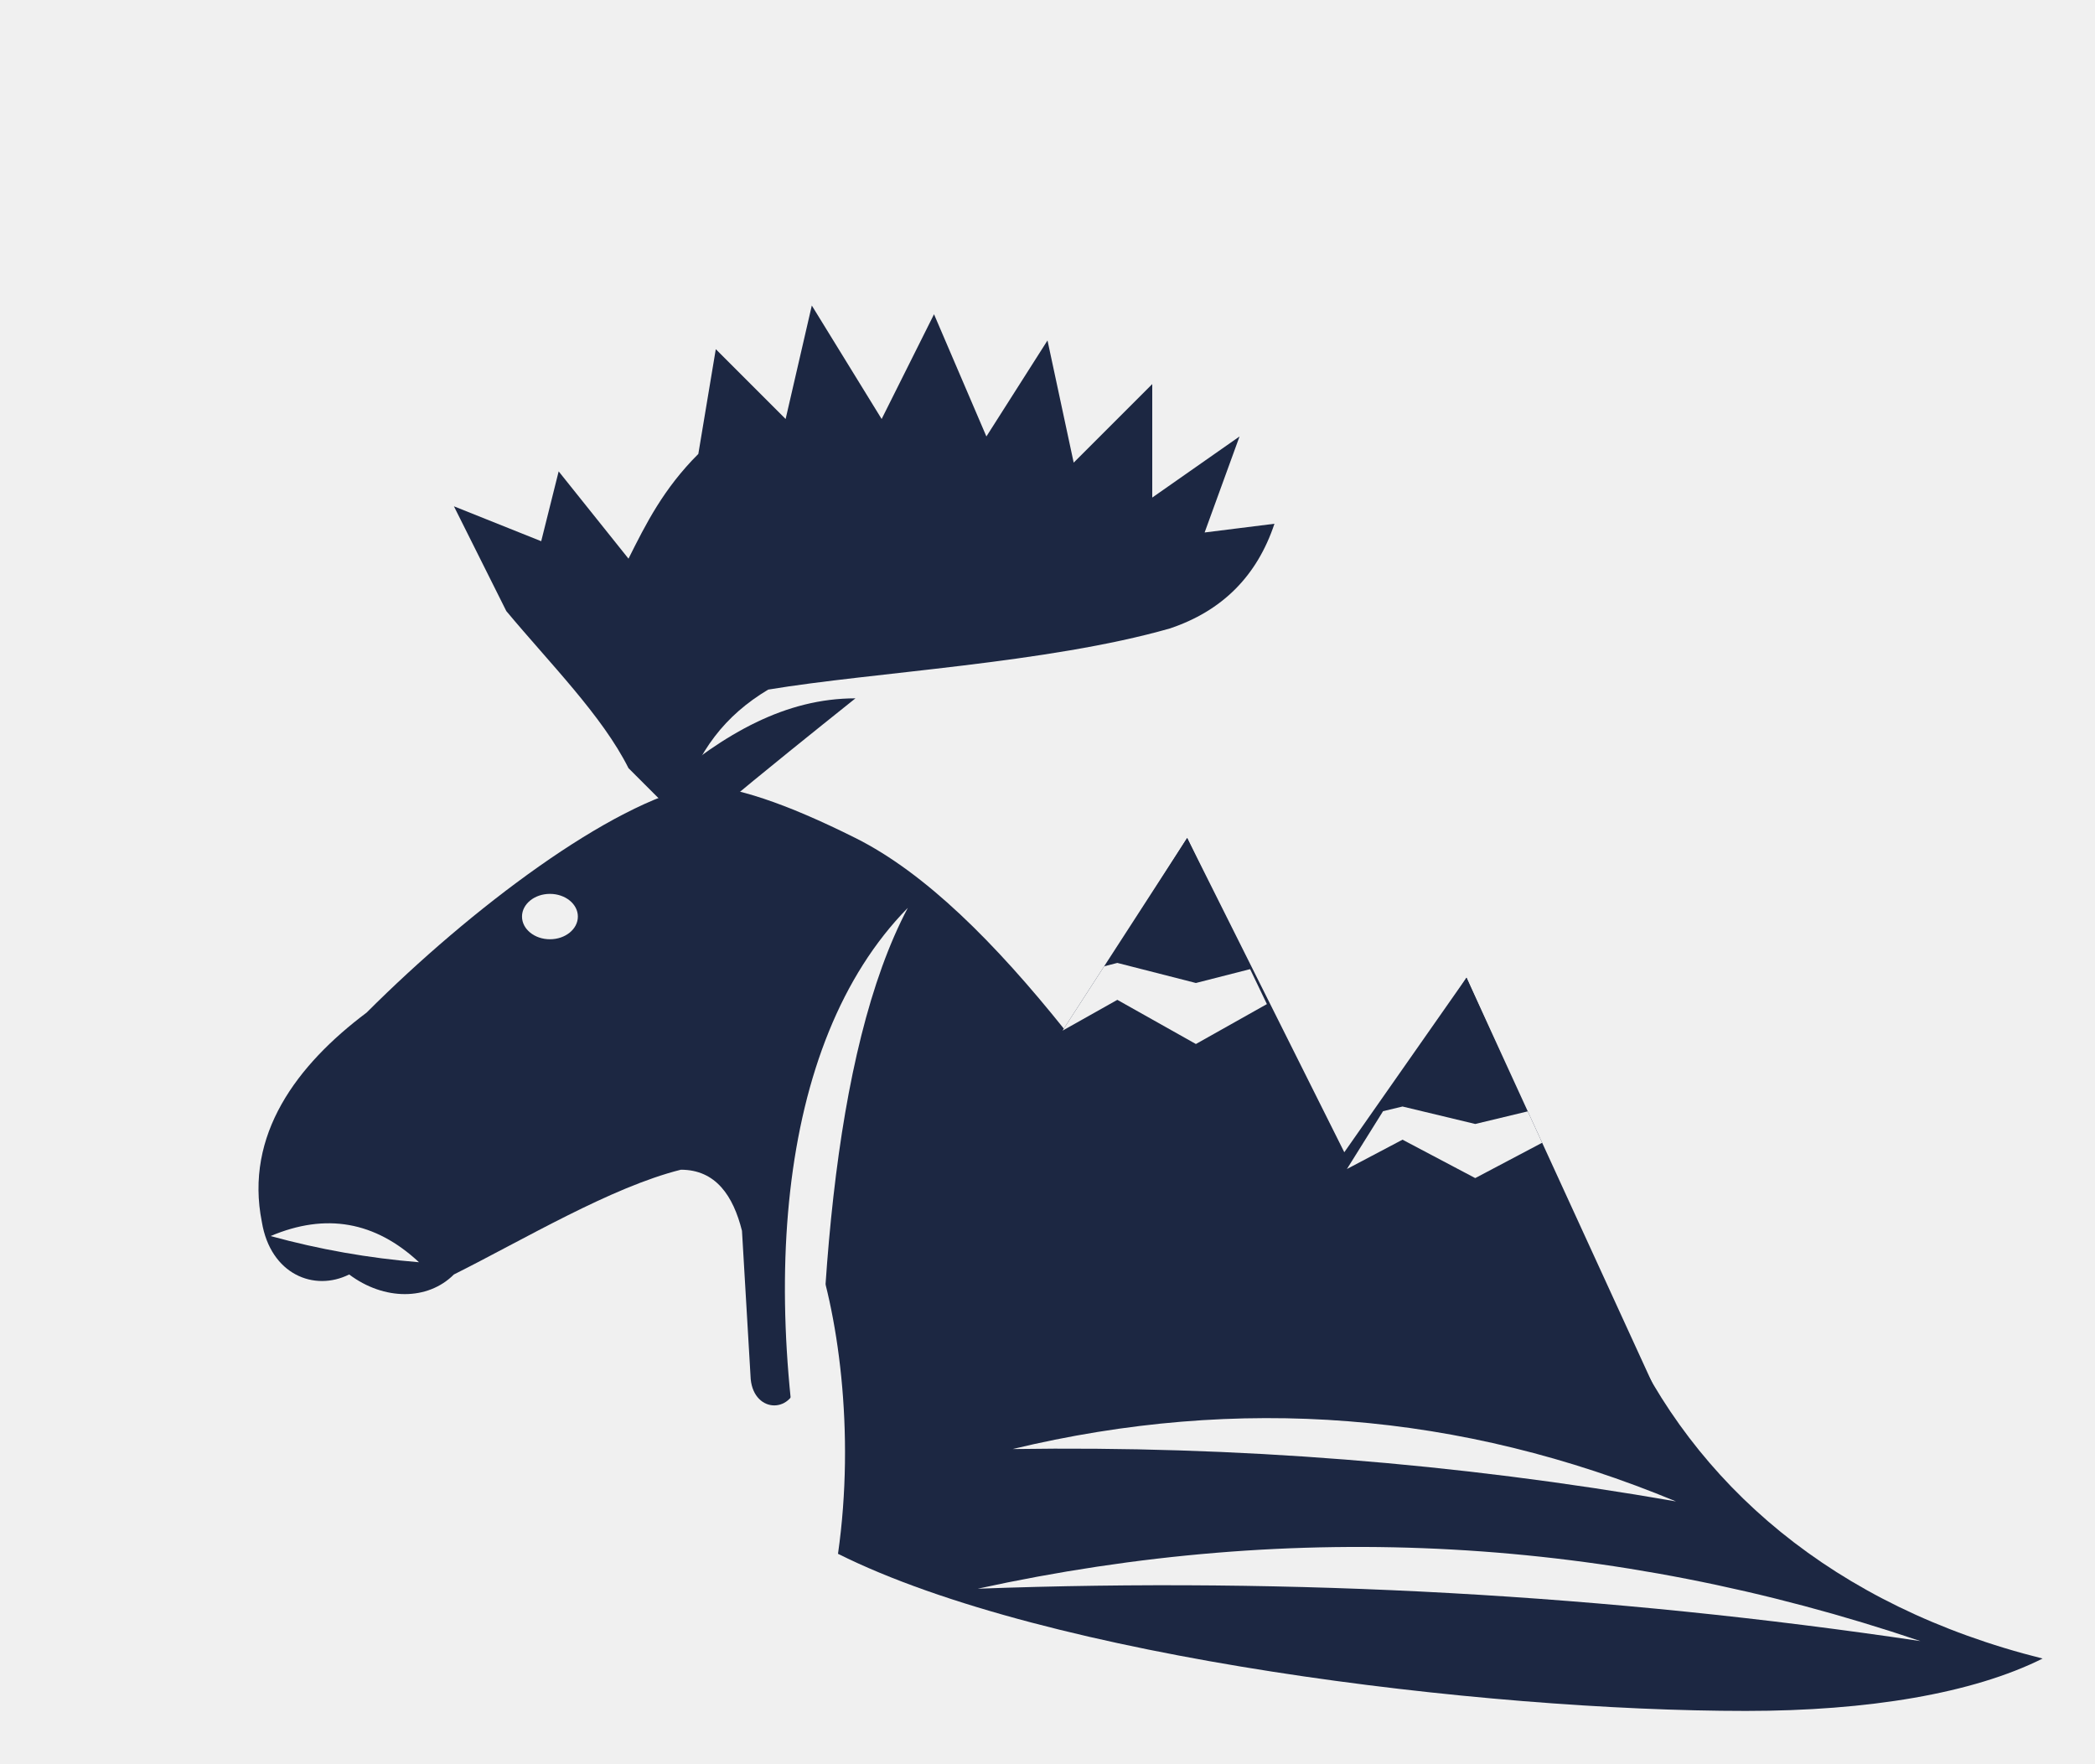
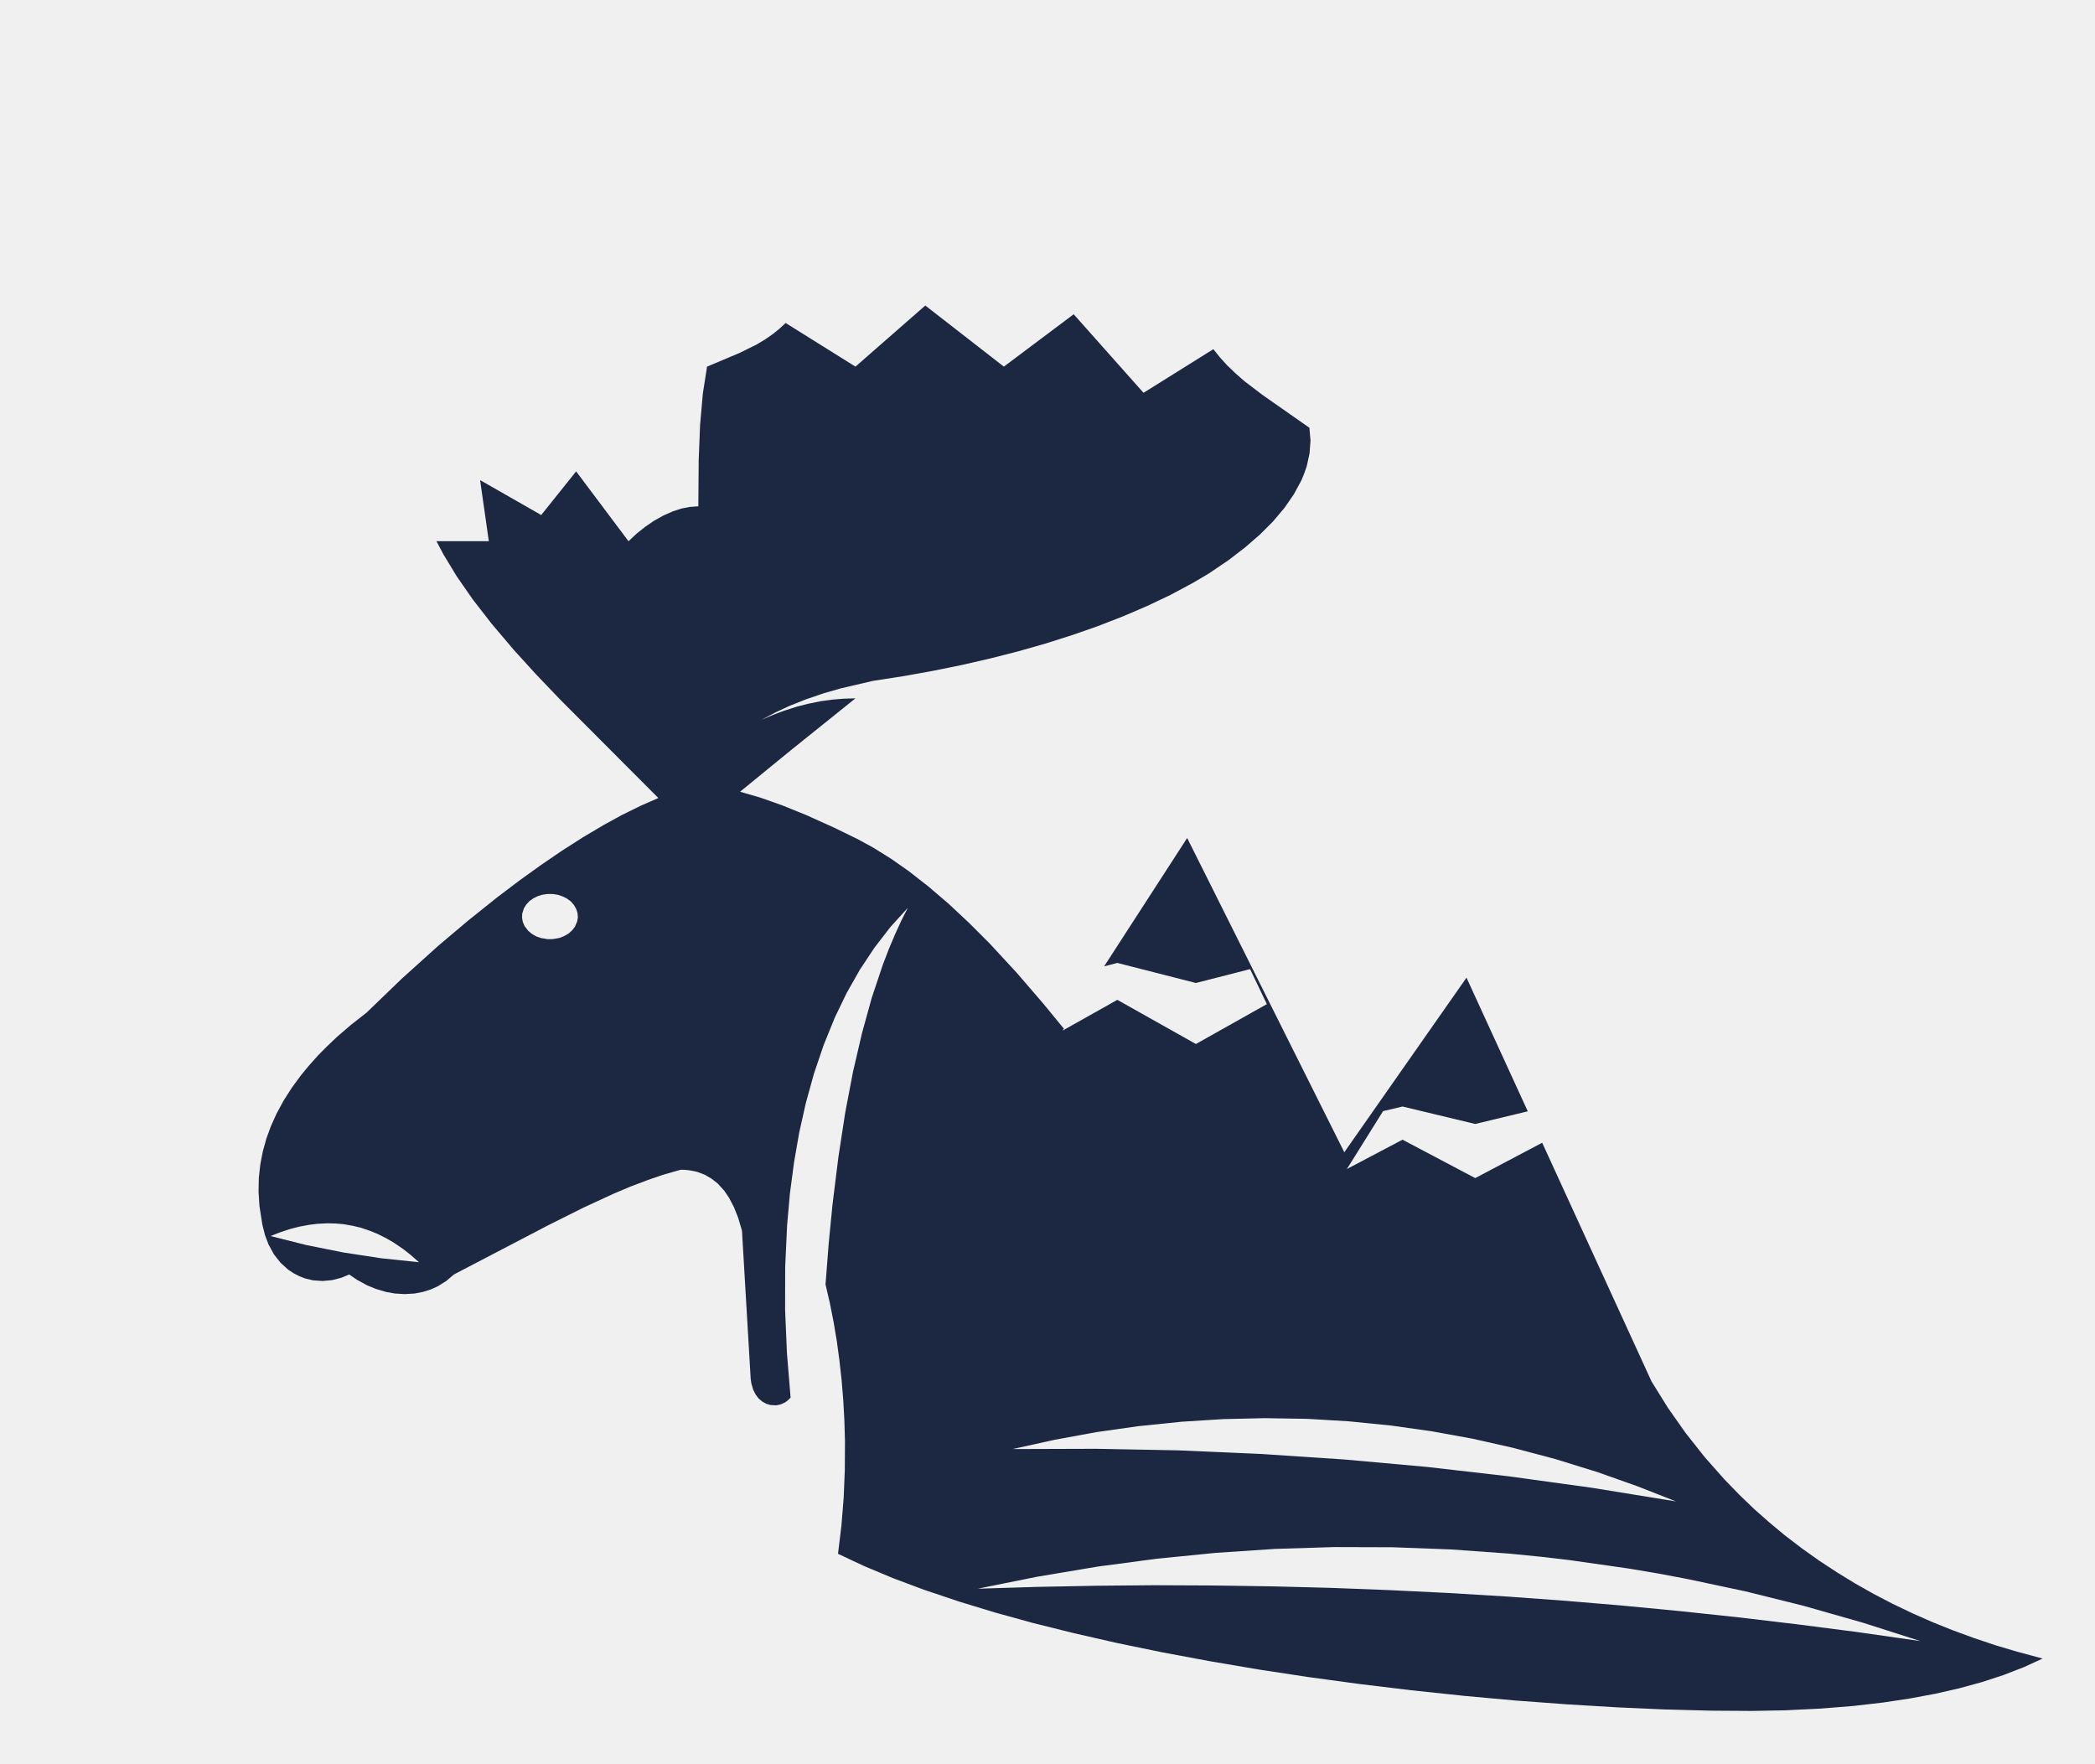
<svg xmlns="http://www.w3.org/2000/svg" viewBox="0 0 240 202" width="720" height="606">
-   <defs>
-     <clipPath id="s_m9_1">
-       <path d="M72,112 L50,160 L92,144 Z" />
-     </clipPath>
-     <clipPath id="s_m9_2">
-       <path d="M104,96 L80,146 L126,130 Z" />
-     </clipPath>
-     <mask id="ink" maskUnits="userSpaceOnUse" x="0" y="0" width="240" height="202">
-       <g transform="translate(240,0) scale(-1,1)">
-         <path d="M6,190 C30,184 46,170 54,152 L72,112 L86,132 L104,96 L118,118 C126,108 134,100 142,96 C150,92 156,90 160,90 C170,92 186,104 198,116 C206,122 212,130 210,140 C209,146 204,148 200,146 C196,149 191,149 188,146 C180,142 170,136 162,134 C158,134 156,137 155,141 L154,158 C153.6,162 149,162 148.6,158 L147,142 C144,150 142,164 144,178 C120,190 70,196 40,196 C26,196 14,194 6,190 Z" fill="#fff" />
-         <path d="M158,93 C152,88 147,84 142,80 C150,80 157,84 164,90 Z" fill="#fff" />
-         <path d="M162,92 C160,86 157,82 152,79 C140,77 120,76 106,72 C100,70 96,66 94,60 L102,61 L98,50 L108,57 L108,44 L117,53 L120,39 L127,50 L133,36 L139,48 L147,35 L150,48 L158,40 L160,52 C164,56 166,60 168,64 L176,54 L178,62 L188,58 L182,70 C177,76 171,82 168,88 C166,90 165,91 164,92 Z" fill="#fff" />
-         <path d="M72,112 L50,160 L92,144 Z" fill="#fff" />
-         <g clip-path="url(#s_m9_1)">
-           <path d="M46,126.76 L54.33,128.76 L62.67,126.76 L71,128.76 L79.33,126.76 L87.67,128.76 L96,126.76 L96,130.56 L87.67,134.96 L79.33,130.56 L71,134.96 L62.67,130.56 L54.33,134.96 L46,130.56 Z" fill="#000" />
-         </g>
-         <path d="M104,96 L80,146 L126,130 Z" fill="#fff" />
-         <g clip-path="url(#s_m9_2)">
-           <path d="M76,110.31 L85,112.61 L94,110.31 L103,112.61 L112,110.31 L121,112.61 L130,110.31 L130,114.54 L121,119.6 L112,114.54 L103,119.6 L94,114.54 L85,119.6 L76,114.54 Z" fill="#000" />
-         </g>
-         <ellipse cx="177" cy="105" rx="3.2" ry="2.6" fill="#000" />
-         <path d="M209,141.6 C203.43,143.13 197.76,144.13 192,144.6 C197.02,139.92 202.68,138.92 209,141.6 Z" fill="#000" />
-         <path d="M136,104 C151.3,119.57 153.3,149.57 146,180 C146.7,150.43 144.7,120.43 136,104 Z" fill="#000" />
-         <path d="M20,188 C55.45,176.02 91.45,174.02 128,182 C91.82,180.67 55.82,182.67 20,188 Z" fill="#000" />
-         <path d="M48,172 C72.68,161.76 98.02,159.76 124,166 C98.48,165.61 73.14,167.61 48,172 Z" fill="#000" />
-       </g>
-     </mask>
-   </defs>
-   <rect width="240" height="202" fill="#1c2742" mask="url(#ink)" />
+   <path fill="#1c2742" fill-rule="evenodd" d="M231.1,189.22L228.7,188.51 226.16,187.66 223.68,186.75 221.27,185.78 219.12,184.83 216.84,183.74 214.63,182.59 212.49,181.38 210.42,180.11 208.41,178.79 206.48,177.42 204.45,175.87 202.66,174.38 200.93,172.85 199.28,171.26 197.56,169.49 195.31,166.95 193.11,164.17 191.07,161.27 189.2,158.26 176.67,130.91 169,134.96 160.67,130.56 154.3,133.92 158.44,127.29 160.67,126.76 169,128.76 175.02,127.31 168,112 154,132 136,96 124.2,114.24 126.49,110.7 128,110.31 137,112.61 143.21,111.02 145.13,115.03 137,119.6 128,114.54 121.72,118.07 121.87,117.84 119.51,114.96 116.44,111.4 113.37,108.08 111.02,105.73 108.68,103.54 106.34,101.54 104.15,99.83 102.1,98.39 100.05,97.11 98.29,96.15 95.57,94.82 92.38,93.38 89.64,92.27 87.13,91.38 84.78,90.7 90.53,86 98,80 96.65,80.04 95.33,80.15 94.02,80.33 92.54,80.63 91.26,80.96 89.82,81.42 88.57,81.89 87.25,82.45 88.8,81.63 90.43,80.87 92.32,80.12 94.3,79.44 96.35,78.85 100,78 103.55,77.45 106.88,76.85 110.18,76.18 113.45,75.43 116.66,74.61 119.82,73.71 122.9,72.73 125.71,71.75 128.62,70.62 131.42,69.42 134.09,68.15 136.63,66.79 138.43,65.73 140.71,64.19 142.6,62.74 144.31,61.26 145.83,59.74 147.14,58.19 148.23,56.61 149.09,55.02 149.42,54.21 149.7,53.4 150.02,51.94 150.13,50.47 150,49 144.6,45.22 142.59,43.69 141.57,42.8 140.58,41.85 139.77,40.96 139,40 131,45 123,36 115,42 106,35 98,42 90,37 89.29,37.66 88.56,38.25 87.61,38.91 86.65,39.48 84.75,40.42 81,42 80.52,45.06 80.2,48.68 80.04,52.74 80,58 79.02,58.07 78.05,58.26 77.1,58.57 75.99,59.06 74.92,59.66 73.91,60.35 72.98,61.09 72,62 66,54 62,59 55,55 56,62 50,62 50.8,63.51 52.32,66.02 54.16,68.67 56.31,71.44 58.87,74.46 61.37,77.21 64.15,80.12 75.42,91.42 73.45,92.28 71.25,93.36 69.14,94.52 66.81,95.9 64.43,97.42 62.01,99.07 59.57,100.82 56.94,102.81 53.63,105.46 50.18,108.37 45.99,112.15 42,116 40.19,117.42 38.62,118.77 37.43,119.9 36.43,120.91 35.36,122.11 34.48,123.18 33.43,124.61 32.49,126.08 31.67,127.6 31.04,129 30.52,130.42 30.11,131.89 29.82,133.4 29.65,134.94 29.62,136.52 29.72,138.14 30.05,140.26 30.35,141.47 30.76,142.56 31.39,143.71 32.15,144.67 33.01,145.45 33.63,145.86 34.29,146.2 34.97,146.46 35.85,146.67 36.94,146.75 38.03,146.65 39.12,146.37 40,146 40.93,146.63 42.07,147.25 43.04,147.65 44.22,148 45.21,148.18 46.38,148.25 47.52,148.18 48.44,148 49.34,147.72 50.18,147.34 51.13,146.74 52,146 62.75,140.39 66.87,138.33 70.22,136.78 72.23,135.93 74.21,135.18 75.96,134.58 77.67,134.09 78,134 78.44,134.01 79.06,134.08 79.84,134.24 80.73,134.57 81.52,135.03 82.24,135.6 82.99,136.43 83.53,137.24 84.09,138.31 84.56,139.5 84.94,140.78 85,141 86,158 86.08,158.51 86.28,159.19 86.56,159.75 86.92,160.22 87.34,160.57 87.8,160.82 88.28,160.96 88.95,160.99 89.44,160.88 89.91,160.67 90.2,160.47 90.57,160.11 90.15,155 89.94,150.02 89.95,145.13 90.17,140.36 90.49,136.73 90.96,133.18 91.56,129.73 92.31,126.38 93.25,122.98 94.36,119.71 95.63,116.58 96.99,113.76 98.51,111.08 100.18,108.56 102.01,106.19 104,104 103.27,105.43 102.52,107.07 101.8,108.78 101.12,110.56 99.86,114.33 98.75,118.35 97.72,122.78 96.83,127.45 96.05,132.52 95.37,138 94.94,142.39 94.57,147.14 95.06,149.25 95.49,151.41 95.87,153.67 96.16,155.83 96.41,158.06 96.6,160.35 96.73,162.7 96.8,165.1 96.78,168.43 96.65,171.6 96.39,174.79 96,178 98.96,179.39 102.3,180.79 105.88,182.13 109.84,183.46 114,184.73 118.35,185.93 123.06,187.1 127.92,188.21 133.11,189.28 138.63,190.31 144.23,191.26 149.88,192.12 155.77,192.92 161.65,193.63 167.69,194.27 173.63,194.81 179.44,195.24 185.27,195.59 190.67,195.83 196,195.97 200.72,196 204.49,195.93 208.59,195.73 212.33,195.43 215.71,195.04 218.76,194.58 221.67,194.04 224.44,193.41 227.07,192.69 229.54,191.88 231.86,190.98 234,190ZM220,188L212.66,186.95 205.91,186.08 199.16,185.28 192.6,184.58 185.84,183.93 179.28,183.38 172.71,182.9 165.94,182.49 159.16,182.16 152.38,181.9 145.79,181.73 139,181.63 132.21,181.6 125.61,181.66 118.81,181.79 112,182 118.8,180.63 125.78,179.46 132.55,178.56 139.31,177.89 146.05,177.44 152.79,177.23 159.51,177.25 166.22,177.5 172.91,177.98 176.45,178.33 179.79,178.72 186.46,179.67 189.98,180.26 193.31,180.89 199.95,182.3 206.58,183.95 213.4,185.89ZM192,172L182.32,170.43 172.81,169.12 163.49,168.05 153.94,167.19 144.58,166.57 135.01,166.15 125.61,165.97 116,166 120.81,164.94 125.61,164.06 130.4,163.38 135.36,162.87 140.12,162.57 144.86,162.46 149.78,162.54 154.49,162.82 159.38,163.31 164.05,163.97 168.72,164.82 173.37,165.87 178.19,167.15 183,168.64 187.6,170.27ZM60.02,104.05L60.29,103.62 60.65,103.23 61.1,102.91 61.61,102.66 62.16,102.49 62.75,102.41 63.35,102.42 63.93,102.51 64.48,102.7 64.98,102.96 65.42,103.29 65.76,103.69 66.01,104.13 66.16,104.6 66.2,105.08 66.12,105.56 65.86,106.17 65.54,106.58 65.14,106.94 64.66,107.22 64.12,107.44 63.35,107.58 62.75,107.59 61.97,107.46 61.43,107.27 60.94,106.99 60.52,106.64 60.1,106.1 59.9,105.64 59.81,105.16 59.82,104.68ZM32.01,141.2L33.21,140.8 34.2,140.54 35.37,140.32 36.34,140.2 37.48,140.14 38.42,140.16 39.35,140.24 40.44,140.43 41.35,140.65 42.41,141.01 43.29,141.37 44.33,141.9 45.18,142.4 46.19,143.09 47.02,143.74 48,144.6 43.65,144.14 39.33,143.48 35.05,142.62 31,141.6Z" />
</svg>
